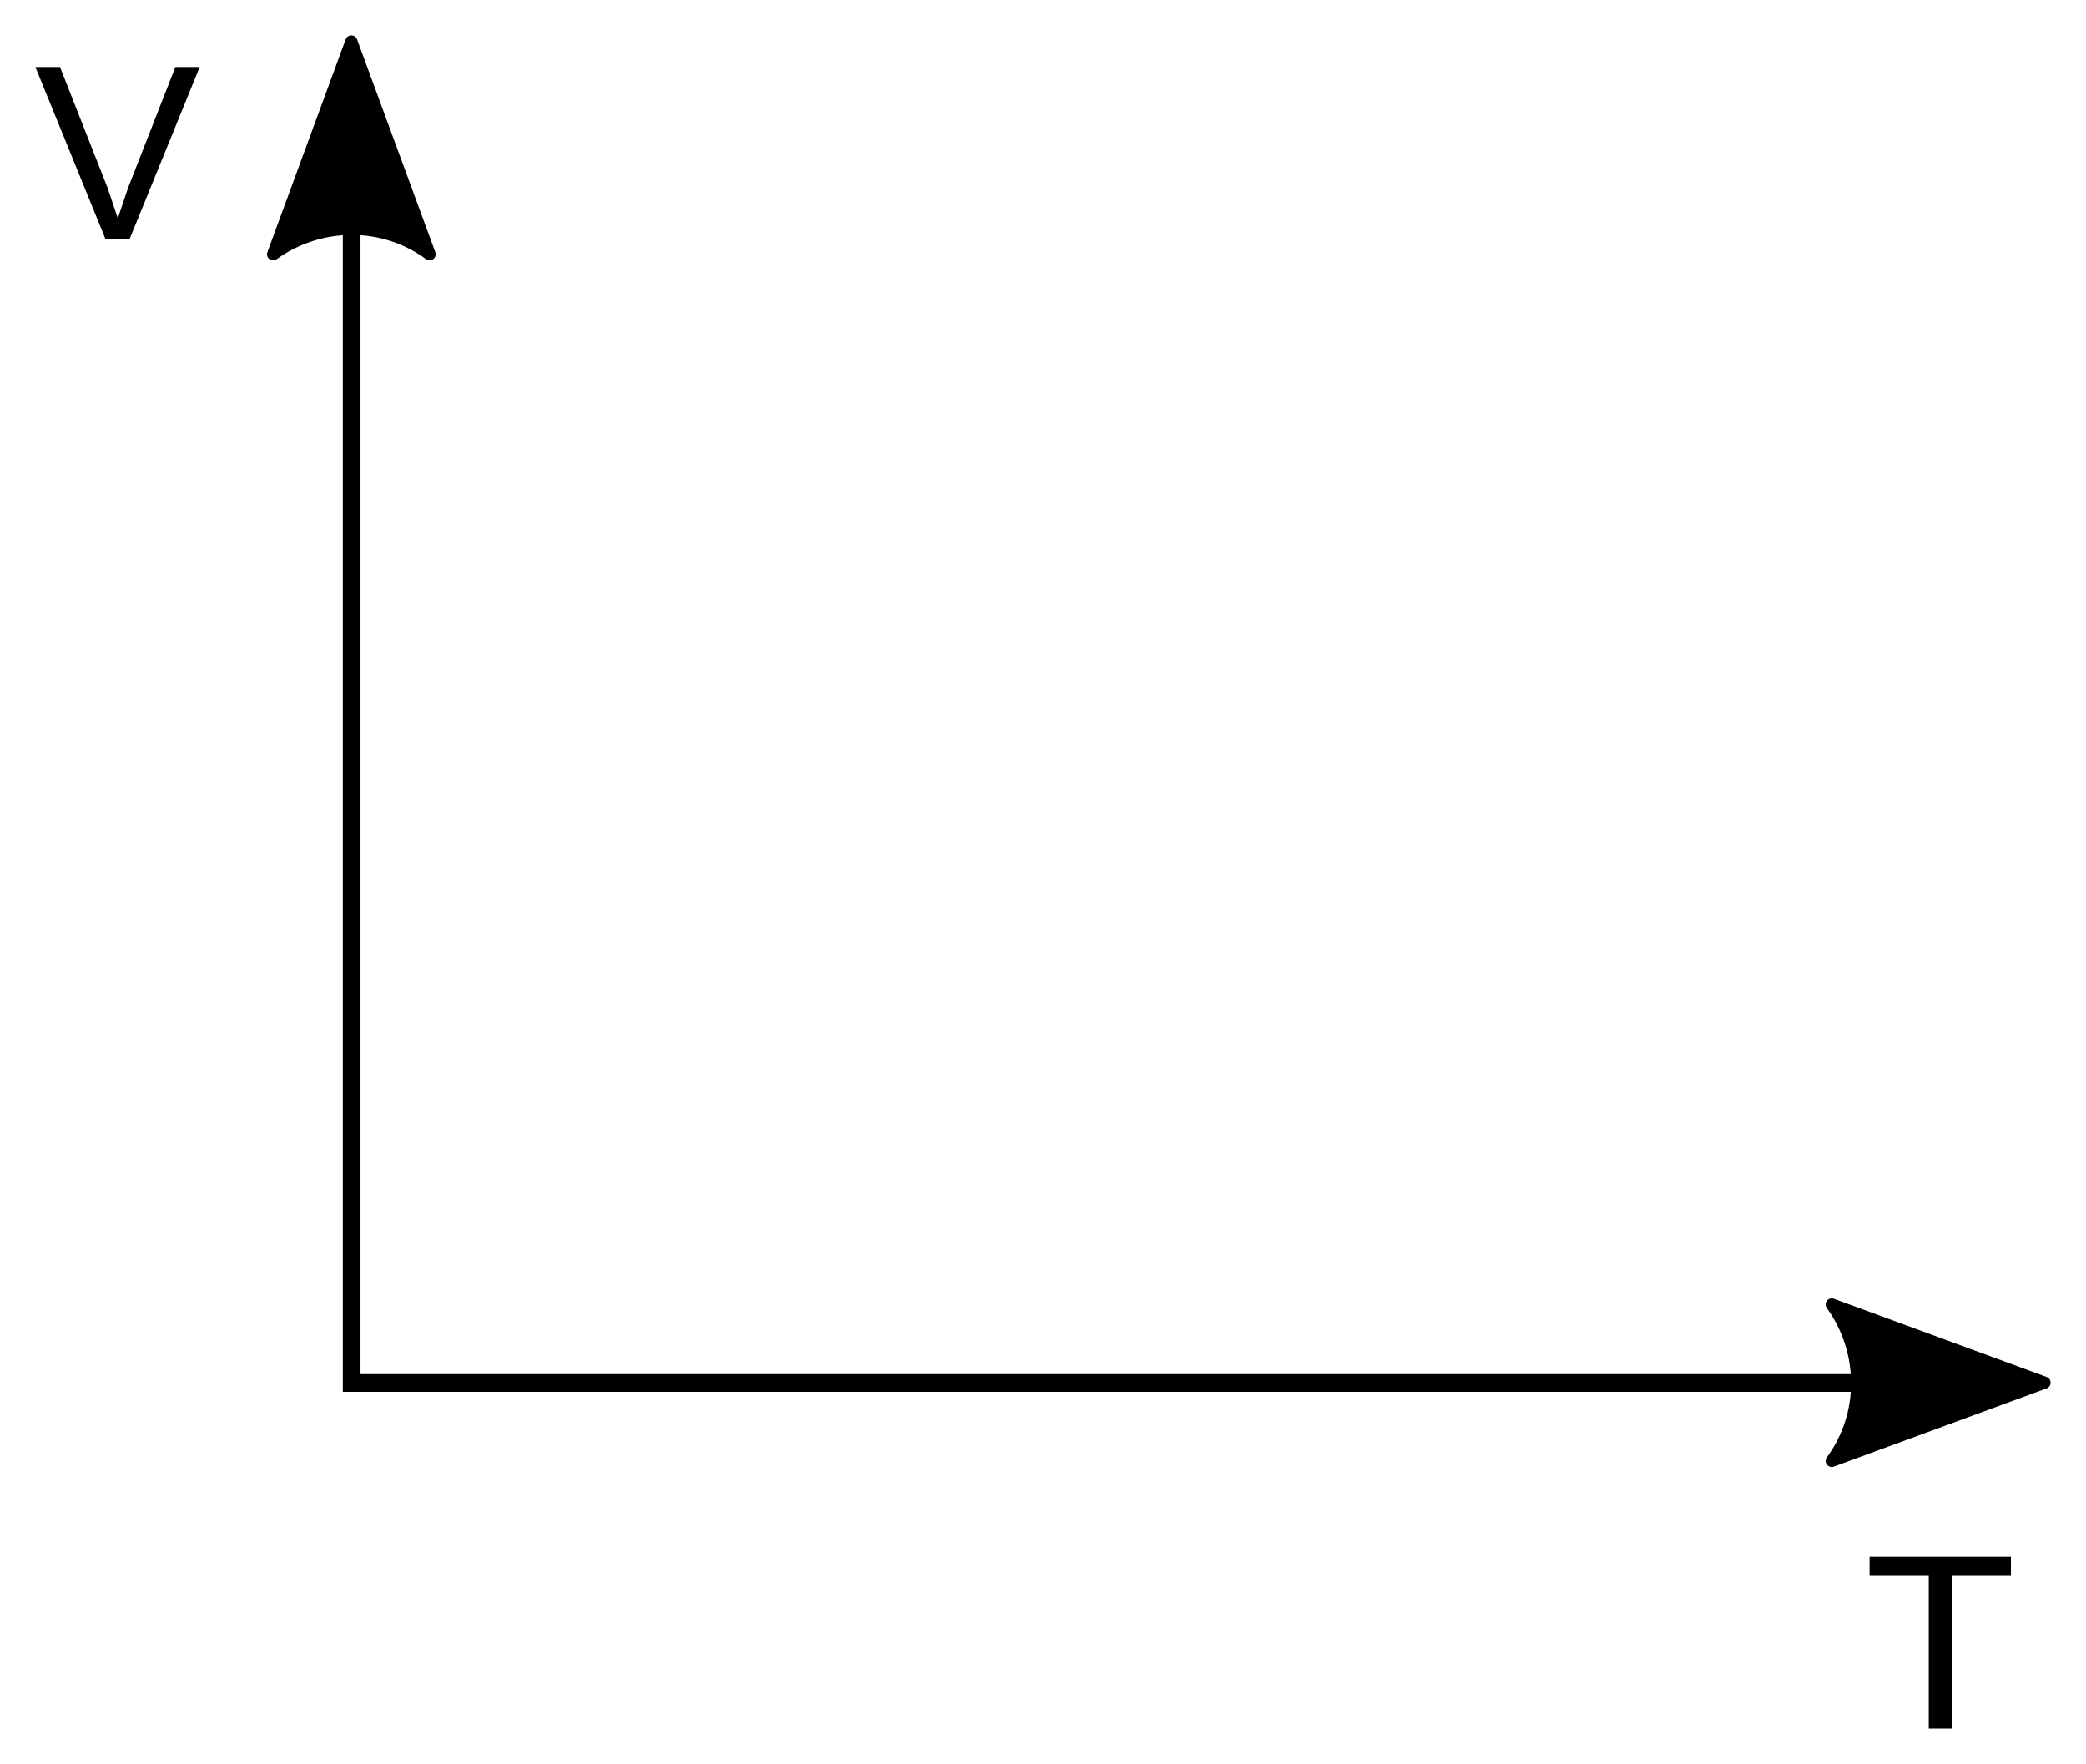
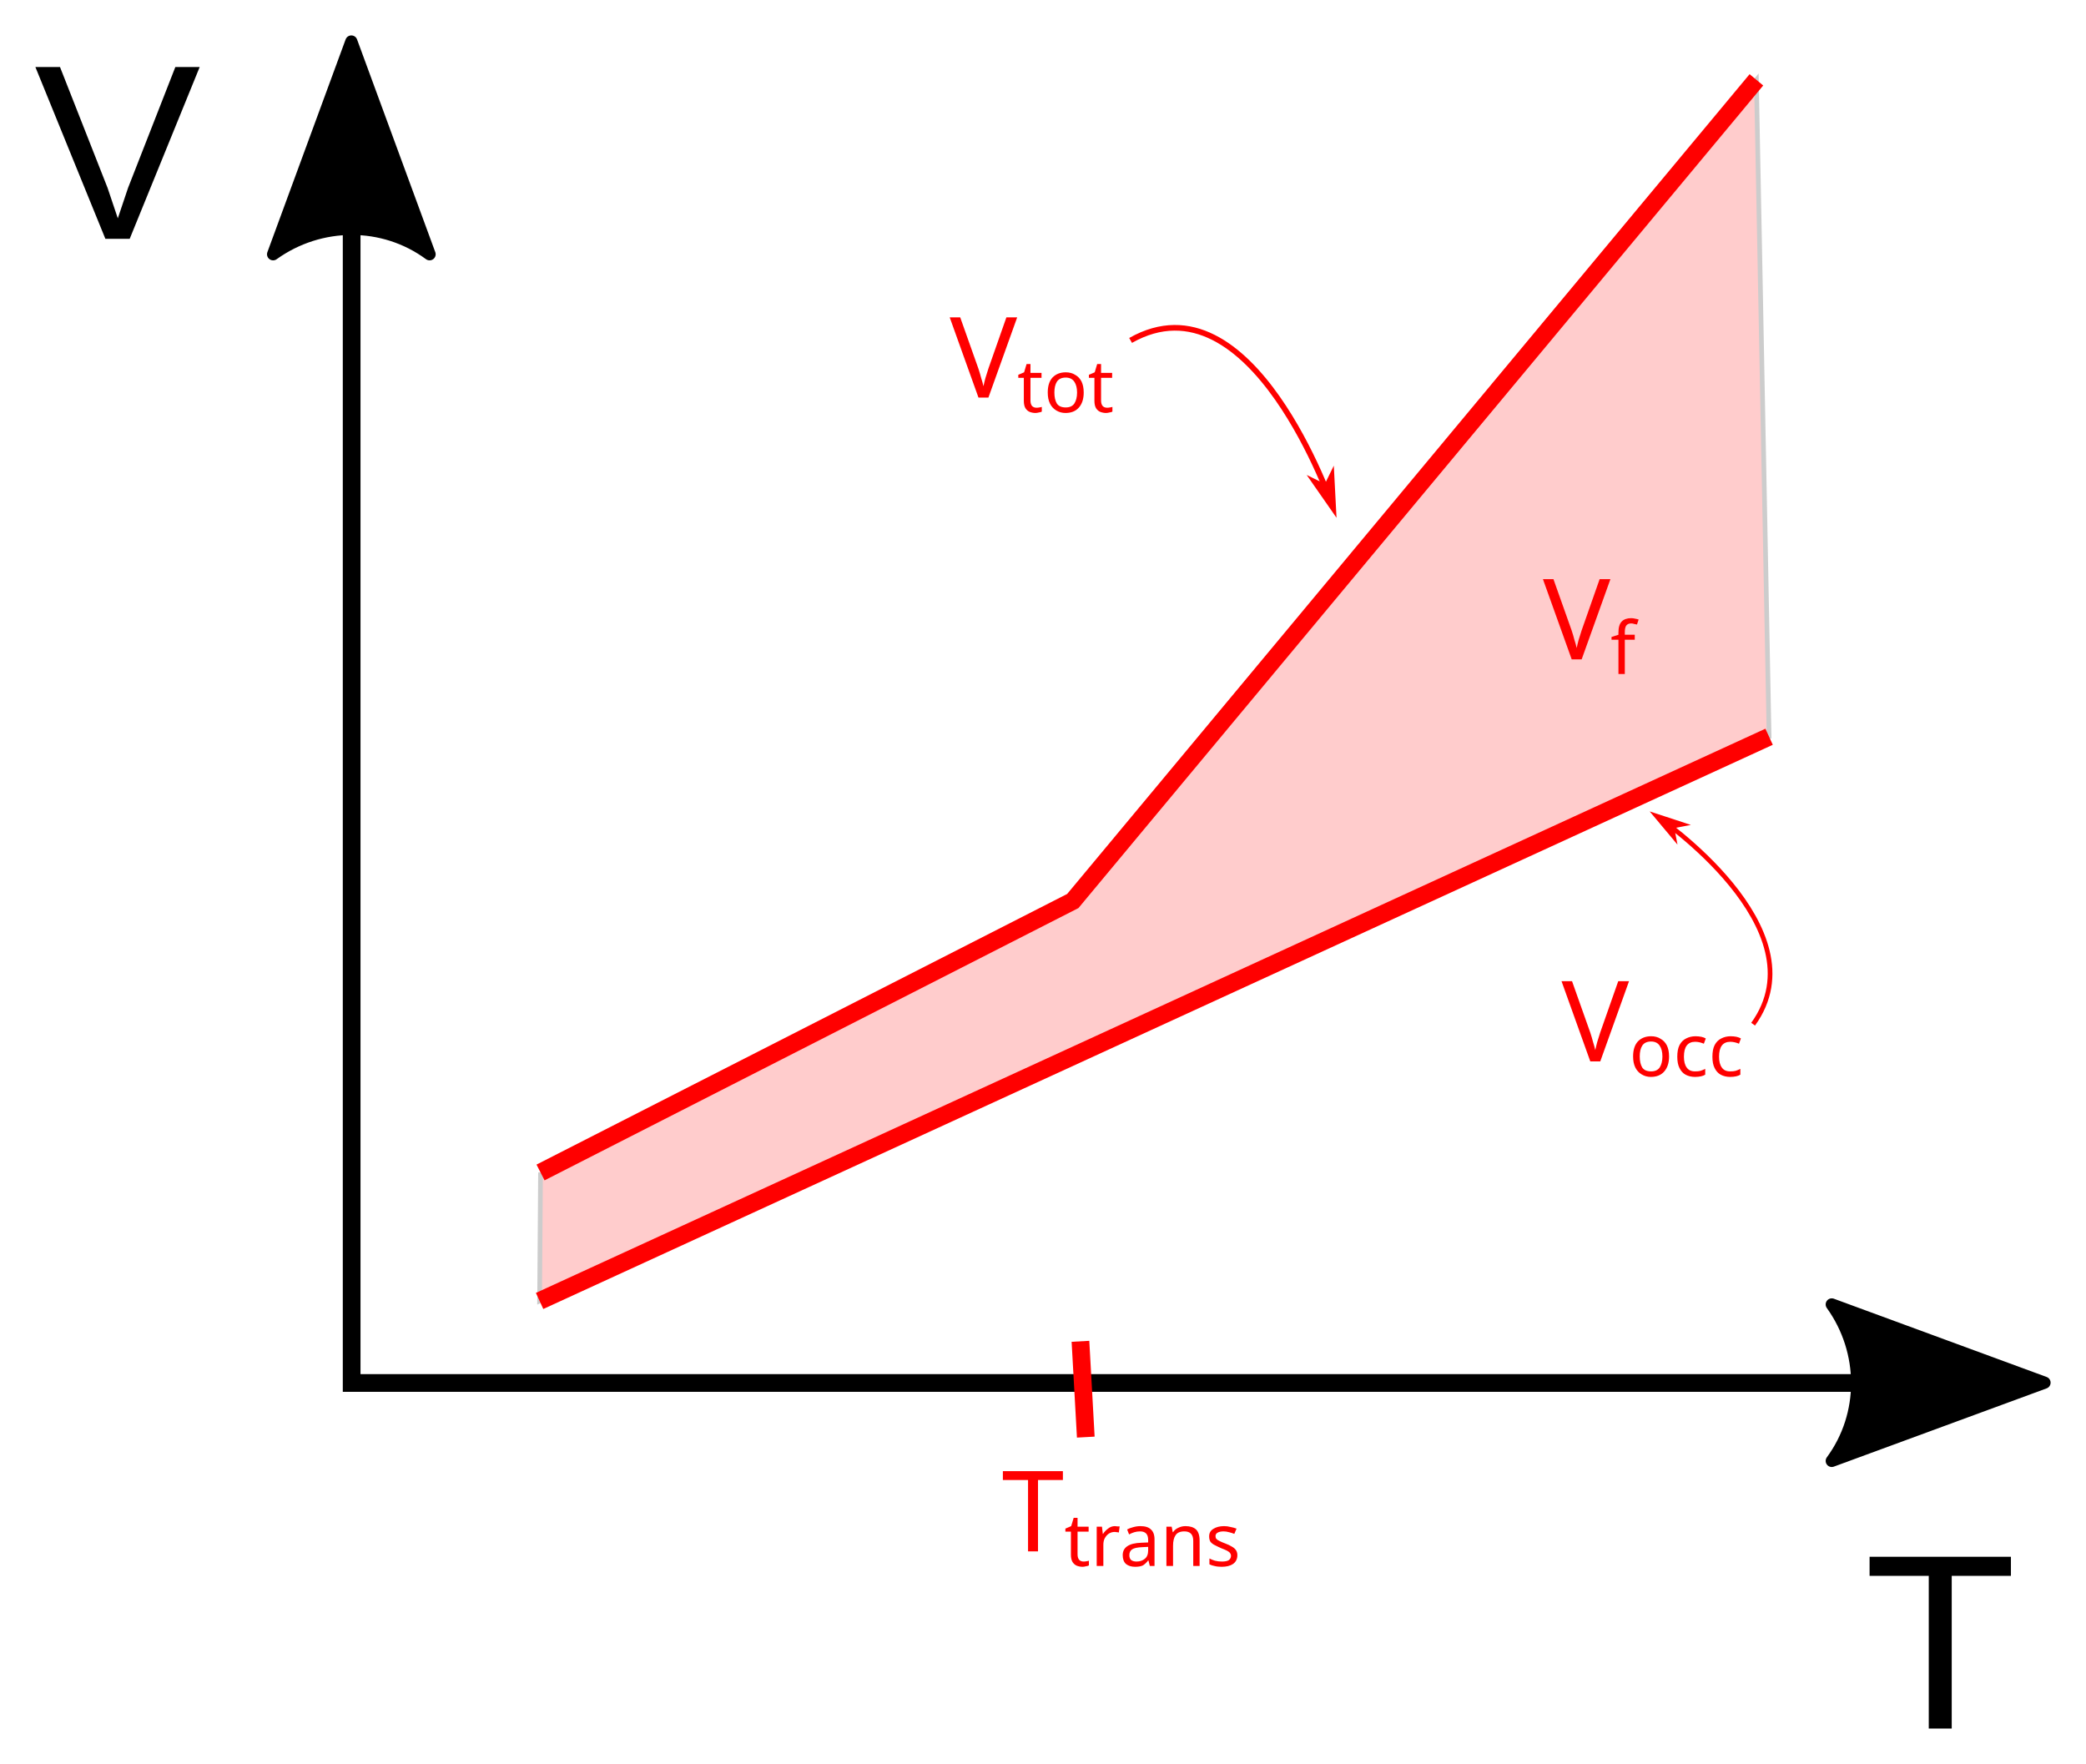
<svg xmlns="http://www.w3.org/2000/svg" id="svg1876" version="1.1" viewBox="0 0 117.838 99.642" height="99.642mm" width="117.838mm">
  <defs id="defs1870">
+     <marker style="overflow:visible;" id="Arrow1Mend" refX="0.0" refY="0.0" orient="auto">
+       <path transform="scale(0.4) rotate(180) translate(10,0)" style="fill-rule:evenodd;fill:context-stroke;stroke:context-stroke;stroke-width:1.0pt;" d="M 0.0,0.0 L 5.0,-5.0 L -12.5,0.0 L 5.0,5.0 L 0.0,0.0 z " id="path7905" />
+     </marker>
    <marker style="overflow:visible" id="Arrow2Lend" refX="0" refY="0" orient="auto">
      <path transform="matrix(-1.1,0,0,-1.1,-1.1,0)" d="M 8.719,4.034 -2.207,0.016 8.719,-4.002 c -1.745,2.372 -1.735,5.617 -6e-7,8.035 z" style="fill:#000000;fill-opacity:1;fill-rule:evenodd;stroke:#000000;stroke-width:0.625;stroke-linejoin:round;stroke-opacity:1" id="path1484" />
    </marker>
    <marker style="overflow:visible" id="Arrow2Lstart" refX="0" refY="0" orient="auto">
      <path transform="matrix(1.1,0,0,1.1,1.1,0)" d="M 8.719,4.034 -2.207,0.016 8.719,-4.002 c -1.745,2.372 -1.735,5.617 -6e-7,8.035 z" style="fill:#000000;fill-opacity:1;fill-rule:evenodd;stroke:#000000;stroke-width:0.625;stroke-linejoin:round;stroke-opacity:1" id="path1481" />
    </marker>
    <marker style="overflow:visible" id="Arrow1Lend" refX="0" refY="0" orient="auto">
      <path transform="matrix(-0.8,0,0,-0.8,-10,0)" style="fill:#000000;fill-opacity:1;fill-rule:evenodd;stroke:#000000;stroke-width:1pt;stroke-opacity:1" d="M 0,0 5,-5 -12.5,0 5,5 Z" id="path1466" />
    </marker>
    <marker style="overflow:visible" id="Arrow1Lstart" refX="0" refY="0" orient="auto">
      <path transform="matrix(0.8,0,0,0.8,10,0)" style="fill:#000000;fill-opacity:1;fill-rule:evenodd;stroke:#000000;stroke-width:1pt;stroke-opacity:1" d="M 0,0 5,-5 -12.5,0 5,5 Z" id="path1463" />
    </marker>
+     <marker style="overflow:visible" id="Arrow1Mend-6" refX="0" refY="0" orient="auto">
+       <path transform="matrix(-0.4,0,0,-0.4,-4,0)" style="fill:context-stroke;fill-rule:evenodd;stroke:context-stroke;stroke-width:1pt" d="M 0,0 5,-5 -12.5,0 5,5 Z" id="path7905-8" />
+     </marker>
+     <marker style="overflow:visible" id="Arrow1Mend-1" refX="0" refY="0" orient="auto">
+       <path transform="matrix(-0.4,0,0,-0.4,-4,0)" style="fill:context-stroke;fill-rule:evenodd;stroke:context-stroke;stroke-width:1pt" d="M 0,0 5,-5 -12.5,0 5,5 Z" id="path7905-1" />
+     </marker>
+     <marker style="overflow:visible" id="Arrow1Mend-6-5" refX="0" refY="0" orient="auto">
+       <path transform="matrix(-0.4,0,0,-0.4,-4,0)" style="fill:context-stroke;fill-rule:evenodd;stroke:context-stroke;stroke-width:1pt" d="M 0,0 5,-5 -12.5,0 5,5 Z" id="path7905-8-3" />
+     </marker>
  </defs>
  <g transform="translate(-36.81737,-24.06603)" id="layer1">
    <path id="path1878" d="M 56.682,27.738 V 102.187 H 150.984" style="fill:none;stroke:#000000;stroke-width:1;stroke-linecap:butt;stroke-linejoin:miter;stroke-miterlimit:4;stroke-dasharray:none;stroke-opacity:1;marker-start:url(#Arrow2Lstart);marker-end:url(#Arrow2Lend)" />
    <text id="text2577" y="121.708" x="142.119" style="font-size:3.528px;line-height:1.25;font-family:Arial;-inkscape-font-specification:'Arial, Normal';letter-spacing:0px;word-spacing:0px;writing-mode:lr-tb;stroke-width:0.265" xml:space="preserve">
      <tspan style="font-size:14.111px;stroke-width:0.265" y="121.708" x="142.119" id="tspan2575">T</tspan>
    </text>
    <text xml:space="preserve" style="font-size:3.528px;line-height:1.25;font-family:Arial;-inkscape-font-specification:'Arial, Normal';letter-spacing:0px;word-spacing:0px;writing-mode:lr-tb;stroke-width:0.265" x="38.755" y="37.556" id="text2577-5">
      <tspan id="tspan2575-6" x="38.755" y="37.556" style="font-size:14.111px;stroke-width:0.265">V</tspan>
    </text>
  </g>
+   <g id="layer2" style="display:none">
+     <path style="opacity:0.2;fill:#ff0000;stroke:#000000;stroke-width:0.265px;stroke-linecap:butt;stroke-linejoin:miter;stroke-opacity:1" d="m 30.968,67.324 v 4.233 L 100.421,39.688 100.491,14.727 30.968,67.324" id="path1388" />
+     <path style="fill:none;stroke:#ff0000;stroke-width:1;stroke-linecap:butt;stroke-linejoin:miter;stroke-miterlimit:4;stroke-dasharray:none;stroke-opacity:1" d="M 30.968,71.558 100.421,39.688" id="path1253" />
+     <path style="fill:none;stroke:#ff0000;stroke-width:1;stroke-linecap:butt;stroke-linejoin:miter;stroke-miterlimit:4;stroke-dasharray:none;stroke-opacity:1" d="M 100.491,14.727 30.968,67.324" id="path1255" />
+     <text xml:space="preserve" style="font-style:normal;font-weight:normal;font-size:6.35px;line-height:1.25;font-family:sans-serif;fill:#000000;fill-opacity:1;stroke:none;stroke-width:0.265" x="88.696" y="58.028" id="text3322">
+       <tspan id="tspan3320" style="font-size:6.35px;fill:#ff0000;stroke-width:0.265" x="88.696" y="58.028">V<tspan style="font-size:65%;baseline-shift:sub;fill:#ff0000" id="tspan6228">occ</tspan>
+       </tspan>
+     </text>
+     <text xml:space="preserve" style="font-style:normal;font-weight:normal;font-size:6.35px;line-height:1.25;font-family:sans-serif;fill:#000000;fill-opacity:1;stroke:none;stroke-width:0.265" x="87.648" y="35.316" id="text3322-0">
+       <tspan id="tspan3320-6" style="font-size:6.35px;fill:#ff0000;stroke-width:0.265" x="87.648" y="35.316">V<tspan style="font-size:65%;baseline-shift:sub;fill:#ff0000" id="tspan6228-7">f</tspan>
+       </tspan>
+     </text>
+     <path style="fill:none;stroke:#ff0000;stroke-width:0.265;stroke-linecap:butt;stroke-linejoin:miter;stroke-miterlimit:4;stroke-dasharray:none;stroke-opacity:1;marker-end:url(#Arrow1Mend)" d="M 99.519,55.923 C 103.428,50.511 94.107,44.197 94.107,44.197" id="path7861" />
+     <text xml:space="preserve" style="font-style:normal;font-weight:normal;font-size:6.35px;line-height:1.25;font-family:sans-serif;fill:#000000;fill-opacity:1;stroke:none;stroke-width:0.265" x="61.953" y="19.324" id="text3322-9">
+       <tspan id="tspan3320-0" style="font-size:6.35px;fill:#ff0000;stroke-width:0.265" x="61.953" y="19.324">V<tspan style="font-size:65%;baseline-shift:sub;fill:#ff0000" id="tspan6228-6">tot</tspan>
+       </tspan>
+     </text>
+     <path style="fill:none;stroke:#ff0000;stroke-width:0.319;stroke-linecap:butt;stroke-linejoin:miter;stroke-miterlimit:4;stroke-dasharray:none;stroke-opacity:1;marker-end:url(#Arrow1Mend-6)" d="m 72.17,16.098 c 6.863,-3.894 11.429,9.424 11.429,9.424" id="path7861-3" />
+   </g>
+   <g id="layer3">
+     <path style="opacity:0.2;fill:#ff0000;stroke:#000000;stroke-width:0.265px;stroke-linecap:butt;stroke-linejoin:miter;stroke-opacity:1" d="M 30.535,66.23 30.482,73.487 99.936,41.617 99.219,4.51 60.602,50.896" id="path1388-2" />
+     <path style="fill:none;stroke:#ff0000;stroke-width:1;stroke-linecap:butt;stroke-linejoin:miter;stroke-miterlimit:4;stroke-dasharray:none;stroke-opacity:1" d="M 30.482,73.487 99.936,41.617" id="path1253-0" />
+     <text xml:space="preserve" style="font-style:normal;font-weight:normal;font-size:6.35px;line-height:1.25;font-family:sans-serif;fill:#000000;fill-opacity:1;stroke:none;stroke-width:0.265" x="88.21" y="59.957" id="text3322-6">
+       <tspan id="tspan3320-5" style="font-size:6.35px;fill:#ff0000;stroke-width:0.265" x="88.21" y="59.957">V<tspan style="font-size:65%;baseline-shift:sub;fill:#ff0000" id="tspan6228-4">occ</tspan>
+       </tspan>
+     </text>
+     <text xml:space="preserve" style="font-style:normal;font-weight:normal;font-size:6.35px;line-height:1.25;font-family:sans-serif;fill:#000000;fill-opacity:1;stroke:none;stroke-width:0.265" x="87.162" y="37.246" id="text3322-0-9">
+       <tspan id="tspan3320-6-5" style="font-size:6.35px;fill:#ff0000;stroke-width:0.265" x="87.162" y="37.246">V<tspan style="font-size:65%;baseline-shift:sub;fill:#ff0000" id="tspan6228-7-4">f</tspan>
+       </tspan>
+     </text>
+     <path style="fill:none;stroke:#ff0000;stroke-width:0.265;stroke-linecap:butt;stroke-linejoin:miter;stroke-miterlimit:4;stroke-dasharray:none;stroke-opacity:1;marker-end:url(#Arrow1Mend-1)" d="M 99.034,57.853 C 102.942,52.441 93.622,46.127 93.622,46.127" id="path7861-8" />
+     <text xml:space="preserve" style="font-style:normal;font-weight:normal;font-size:6.35px;line-height:1.25;font-family:sans-serif;fill:#000000;fill-opacity:1;stroke:none;stroke-width:0.265" x="53.65" y="22.456" id="text3322-9-9">
+       <tspan id="tspan3320-0-2" style="font-size:6.35px;fill:#ff0000;stroke-width:0.265" x="53.65" y="22.456">V<tspan style="font-size:65%;baseline-shift:sub;fill:#ff0000" id="tspan6228-6-2">tot</tspan>
+       </tspan>
+     </text>
+     <text xml:space="preserve" style="font-style:normal;font-weight:normal;font-size:6.35px;line-height:1.25;font-family:sans-serif;fill:#000000;fill-opacity:1;stroke:none;stroke-width:0.265" x="56.589" y="87.632" id="text3322-9-9-7">
+       <tspan id="tspan3320-0-2-5" style="font-size:6.35px;fill:#ff0000;stroke-width:0.265" x="56.589" y="87.632">T<tspan style="font-size:65%;baseline-shift:sub;fill:#ff0000" id="tspan6228-6-2-5">trans</tspan>
+       </tspan>
+     </text>
+     <path style="fill:none;stroke:#ff0000;stroke-width:0.319;stroke-linecap:butt;stroke-linejoin:miter;stroke-miterlimit:4;stroke-dasharray:none;stroke-opacity:1;marker-end:url(#Arrow1Mend-6-5)" d="m 63.867,19.23 c 6.863,-3.894 11.429,9.424 11.429,9.424" id="path7861-3-5" />
+     <path style="fill:none;stroke:#ff0000;stroke-width:1;stroke-linecap:butt;stroke-linejoin:miter;stroke-miterlimit:4;stroke-dasharray:none;stroke-opacity:1" d="M 99.219,4.51 60.602,50.896 30.535,66.23" id="path1143" />
+     <path style="fill:none;stroke:#ff0000;stroke-width:1;stroke-linecap:butt;stroke-linejoin:miter;stroke-opacity:1;stroke-miterlimit:4;stroke-dasharray:none" d="m 61.035,75.767 0.301,5.412" id="path1827" />
+   </g>
</svg>
